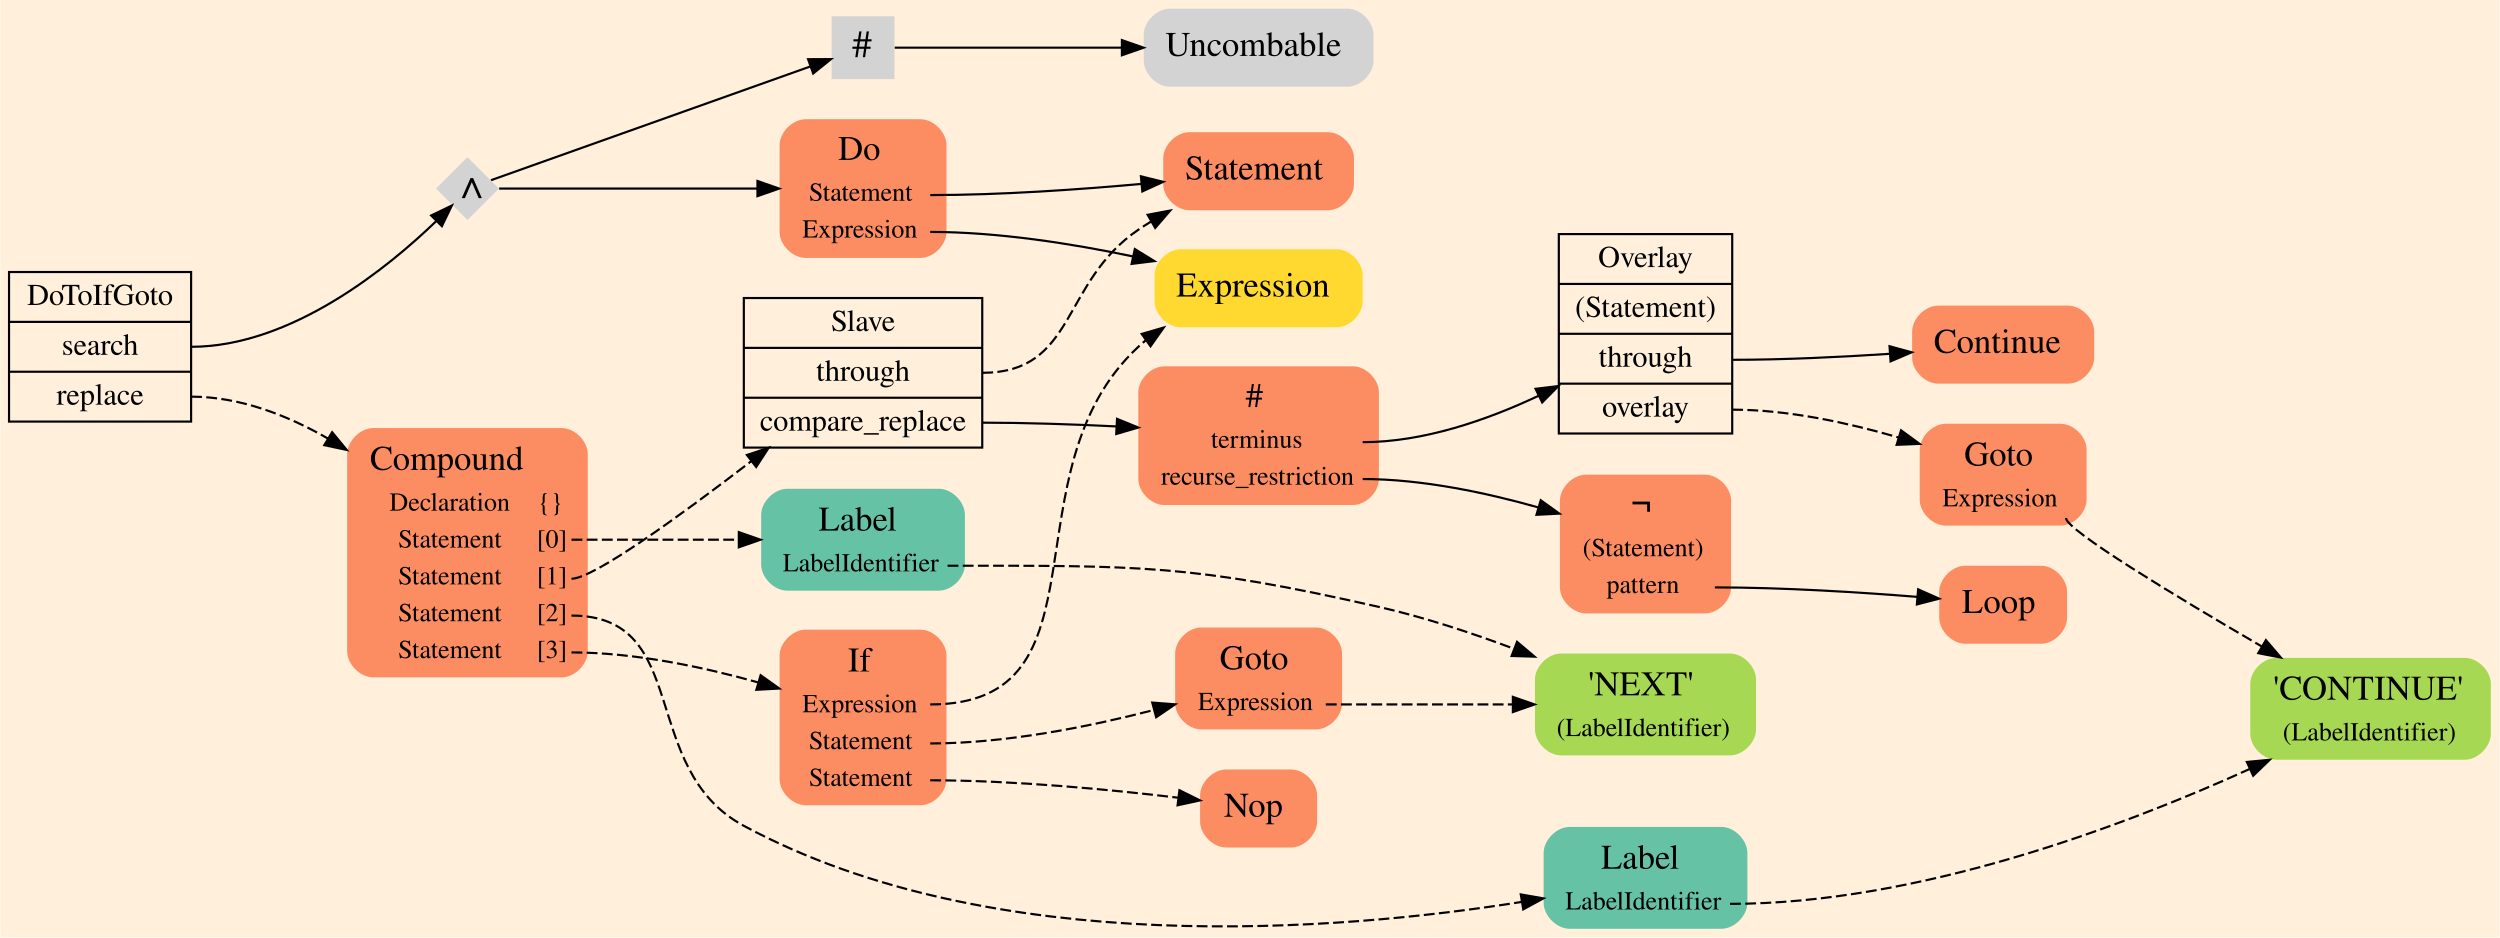
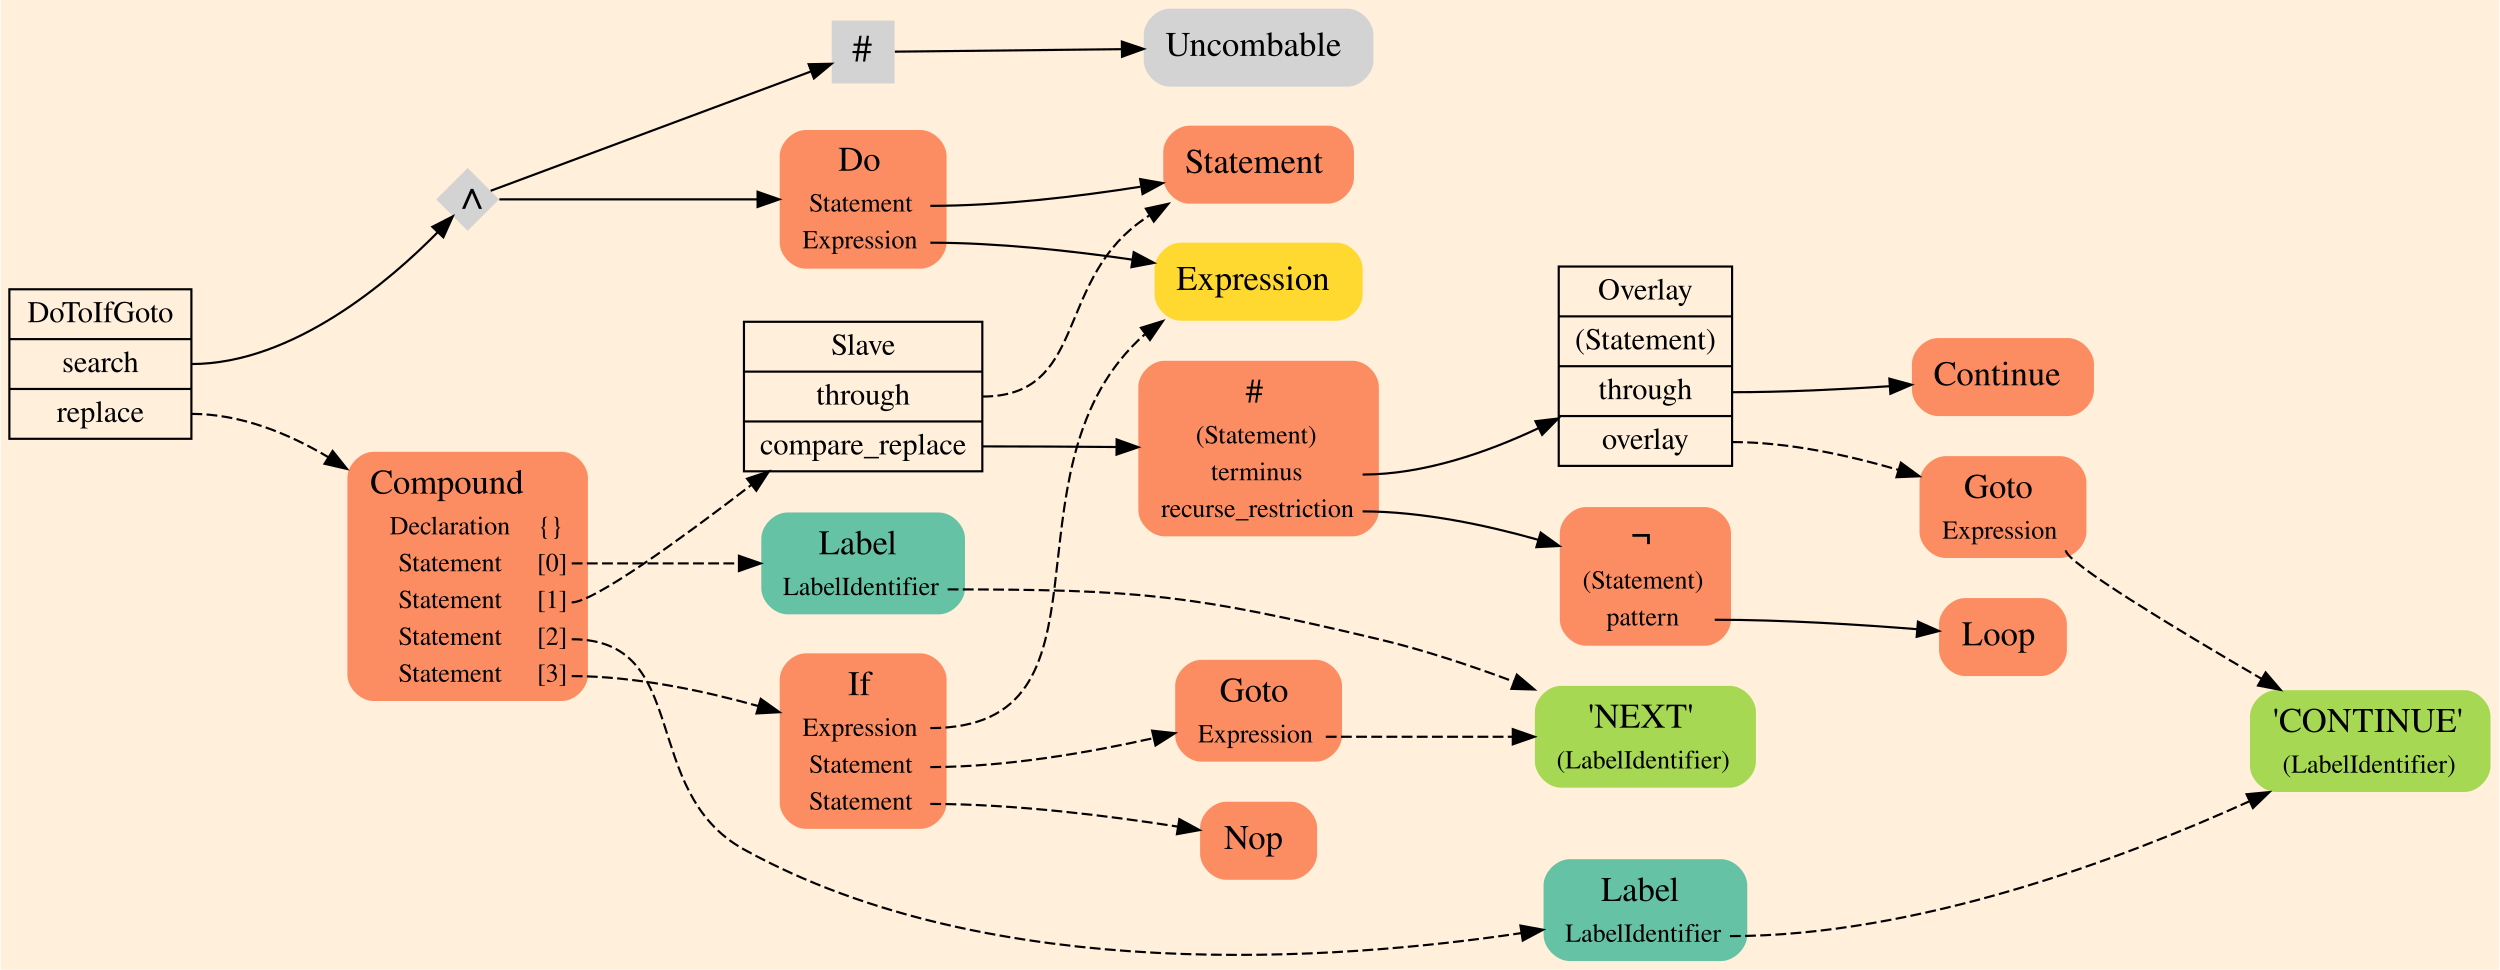
- <svg xmlns="http://www.w3.org/2000/svg" width="1008pt" height="378pt" viewBox="0.00 0.00 1008.00 378.11">
-   <g id="graph0" class="graph" transform="scale(.8742 .8742) rotate(0) translate(4 428.5)">
-     <polygon fill="#ffefdb" stroke="transparent" points="-4,4 -4,-428.5 1149,-428.5 1149,4 -4,4" />
+ <svg xmlns="http://www.w3.org/2000/svg" width="1008pt" height="391pt" viewBox="0.00 0.00 1008.00 391.22">
+   <g id="graph0" class="graph" transform="scale(.8742 .8742) rotate(0) translate(4 443.5)">
+     <polygon fill="#ffefdb" stroke="transparent" points="-4,4 -4,-443.5 1149,-443.5 1149,4 -4,4" />
    <g id="node1" class="node">
-       <polygon fill="#ffefdb" stroke="#000000" points="0,-234 0,-303 84,-303 84,-234 0,-234" />
-       <text text-anchor="middle" x="42" y="-287.8" font-family="Times,serif" font-size="14.00" fill="#000000">DoToIfGoto</text>
-       <polyline fill="none" stroke="#000000" points="0,-280 84,-280 " />
-       <text text-anchor="middle" x="42" y="-264.8" font-family="Times,serif" font-size="14.00" fill="#000000">search</text>
-       <polyline fill="none" stroke="#000000" points="0,-257 84,-257 " />
-       <text text-anchor="middle" x="42" y="-241.8" font-family="Times,serif" font-size="14.00" fill="#000000">replace</text>
+       <polygon fill="#ffefdb" stroke="#000000" points="0,-241 0,-310 84,-310 84,-241 0,-241" />
+       <text text-anchor="middle" x="42" y="-294.8" font-family="Times,serif" font-size="14.00" fill="#000000">DoToIfGoto</text>
+       <polyline fill="none" stroke="#000000" points="0,-287 84,-287 " />
+       <text text-anchor="middle" x="42" y="-271.8" font-family="Times,serif" font-size="14.00" fill="#000000">search</text>
+       <polyline fill="none" stroke="#000000" points="0,-264 84,-264 " />
+       <text text-anchor="middle" x="42" y="-248.8" font-family="Times,serif" font-size="14.00" fill="#000000">replace</text>
    </g>
    <g id="node2" class="node">
-       <polygon fill="#d3d3d3" stroke="#000000" stroke-width="0" points="211.5,-356 197,-341.5 211.5,-327 226,-341.5 211.5,-356" />
-       <text text-anchor="start" x="204.5" y="-337.1" font-family="Times,serif" font-size="18.00" fill="#000000">∧</text>
+       <polygon fill="#d3d3d3" stroke="#000000" stroke-width="0" points="211.5,-366 197,-351.5 211.5,-337 226,-351.5 211.5,-366" />
+       <text text-anchor="start" x="204.5" y="-347.1" font-family="Times,serif" font-size="18.00" fill="#000000">∧</text>
    </g>
    <g id="edge1" class="edge">
-       <path fill="none" stroke="#000000" d="M84,-268.5C130.343,-268.5 175.126,-305.27 197.221,-326.617" />
-       <polygon fill="#000000" stroke="#000000" points="194.749,-329.094 204.296,-333.688 199.697,-324.143 194.749,-329.094" />
+       <path fill="none" stroke="#000000" d="M84,-275.5C131.05,-275.5 175.841,-314.157 197.663,-336.331" />
+       <polygon fill="#000000" stroke="#000000" points="195.198,-338.818 204.625,-343.653 200.271,-333.994 195.198,-338.818" />
    </g>
    <g id="node8" class="node">
-       <path fill="#fc8d62" stroke="transparent" d="M255,-231C255,-231 168,-231 168,-231 162,-231 156,-225 156,-219 156,-219 156,-128 156,-128 156,-122 162,-116 168,-116 168,-116 255,-116 255,-116 261,-116 267,-122 267,-128 267,-128 267,-219 267,-219 267,-225 261,-231 255,-231" />
-       <text text-anchor="start" x="166.5" y="-211.7" font-family="Times,serif" font-size="16.00" fill="#000000">Compound</text>
-       <text text-anchor="start" x="175.5" y="-192.9" font-family="Times,serif" font-size="12.00" fill="#000000">Declaration</text>
-       <text text-anchor="start" x="244" y="-192.9" font-family="Times,serif" font-size="12.00" fill="#000000">{}</text>
-       <text text-anchor="start" x="179.5" y="-175.9" font-family="Times,serif" font-size="12.00" fill="#000000">Statement</text>
-       <text text-anchor="start" x="243.5" y="-175.9" font-family="Times,serif" font-size="12.00" fill="#000000">[0]</text>
-       <text text-anchor="start" x="179.5" y="-158.9" font-family="Times,serif" font-size="12.00" fill="#000000">Statement</text>
-       <text text-anchor="start" x="243.5" y="-158.9" font-family="Times,serif" font-size="12.00" fill="#000000">[1]</text>
-       <text text-anchor="start" x="179.5" y="-141.9" font-family="Times,serif" font-size="12.00" fill="#000000">Statement</text>
-       <text text-anchor="start" x="243.5" y="-141.9" font-family="Times,serif" font-size="12.00" fill="#000000">[2]</text>
-       <text text-anchor="start" x="179.5" y="-124.9" font-family="Times,serif" font-size="12.00" fill="#000000">Statement</text>
-       <text text-anchor="start" x="243.5" y="-124.9" font-family="Times,serif" font-size="12.00" fill="#000000">[3]</text>
+       <path fill="#fc8d62" stroke="transparent" d="M255,-235C255,-235 168,-235 168,-235 162,-235 156,-229 156,-223 156,-223 156,-132 156,-132 156,-126 162,-120 168,-120 168,-120 255,-120 255,-120 261,-120 267,-126 267,-132 267,-132 267,-223 267,-223 267,-229 261,-235 255,-235" />
+       <text text-anchor="start" x="166.5" y="-215.7" font-family="Times,serif" font-size="16.00" fill="#000000">Compound</text>
+       <text text-anchor="start" x="175.5" y="-196.9" font-family="Times,serif" font-size="12.00" fill="#000000">Declaration</text>
+       <text text-anchor="start" x="244" y="-196.9" font-family="Times,serif" font-size="12.00" fill="#000000">{}</text>
+       <text text-anchor="start" x="179.5" y="-179.9" font-family="Times,serif" font-size="12.00" fill="#000000">Statement</text>
+       <text text-anchor="start" x="243.5" y="-179.9" font-family="Times,serif" font-size="12.00" fill="#000000">[0]</text>
+       <text text-anchor="start" x="179.5" y="-162.9" font-family="Times,serif" font-size="12.00" fill="#000000">Statement</text>
+       <text text-anchor="start" x="243.5" y="-162.9" font-family="Times,serif" font-size="12.00" fill="#000000">[1]</text>
+       <text text-anchor="start" x="179.5" y="-145.9" font-family="Times,serif" font-size="12.00" fill="#000000">Statement</text>
+       <text text-anchor="start" x="243.5" y="-145.9" font-family="Times,serif" font-size="12.00" fill="#000000">[2]</text>
+       <text text-anchor="start" x="179.5" y="-128.9" font-family="Times,serif" font-size="12.00" fill="#000000">Statement</text>
+       <text text-anchor="start" x="243.5" y="-128.9" font-family="Times,serif" font-size="12.00" fill="#000000">[3]</text>
    </g>
    <g id="edge2" class="edge">
-       <path fill="none" stroke="#000000" stroke-dasharray="5,2" d="M84,-245.5C106.155,-245.5 128.002,-237.155 147.184,-226.148" />
-       <polygon fill="#000000" stroke="#000000" points="149.064,-229.101 155.8,-220.923 145.435,-223.115 149.064,-229.101" />
+       <path fill="none" stroke="#000000" stroke-dasharray="5,2" d="M84,-252.5C106.27,-252.5 128.083,-243.894 147.193,-232.512" />
+       <polygon fill="#000000" stroke="#000000" points="149.178,-235.399 155.775,-227.108 145.448,-229.475 149.178,-235.399" />
    </g>
    <g id="node3" class="node">
-       <path fill="#fc8d62" stroke="transparent" d="M420.5,-373.5C420.5,-373.5 367.5,-373.5 367.5,-373.5 361.5,-373.5 355.5,-367.5 355.5,-361.5 355.5,-361.5 355.5,-321.5 355.5,-321.5 355.5,-315.5 361.5,-309.5 367.5,-309.5 367.5,-309.5 420.5,-309.5 420.5,-309.5 426.5,-309.5 432.5,-315.5 432.5,-321.5 432.5,-321.5 432.5,-361.5 432.5,-361.5 432.5,-367.5 426.5,-373.5 420.5,-373.5" />
-       <text text-anchor="start" x="382.5" y="-354.7" font-family="Times,serif" font-size="16.00" fill="#000000">Do</text>
-       <text text-anchor="start" x="369" y="-335.9" font-family="Times,serif" font-size="12.00" fill="#000000">Statement</text>
-       <text text-anchor="start" x="366" y="-318.9" font-family="Times,serif" font-size="12.00" fill="#000000">Expression</text>
+       <path fill="#fc8d62" stroke="transparent" d="M420.5,-383.5C420.5,-383.5 367.5,-383.5 367.5,-383.5 361.5,-383.5 355.5,-377.5 355.5,-371.5 355.5,-371.5 355.5,-331.5 355.5,-331.5 355.5,-325.5 361.5,-319.5 367.5,-319.5 367.5,-319.5 420.5,-319.5 420.5,-319.5 426.5,-319.5 432.5,-325.5 432.5,-331.5 432.5,-331.5 432.5,-371.5 432.5,-371.5 432.5,-377.5 426.5,-383.5 420.5,-383.5" />
+       <text text-anchor="start" x="382.5" y="-364.7" font-family="Times,serif" font-size="16.00" fill="#000000">Do</text>
+       <text text-anchor="start" x="369" y="-345.9" font-family="Times,serif" font-size="12.00" fill="#000000">Statement</text>
+       <text text-anchor="start" x="366" y="-328.9" font-family="Times,serif" font-size="12.00" fill="#000000">Expression</text>
    </g>
    <g id="edge3" class="edge">
-       <path fill="none" stroke="#000000" d="M226.126,-341.5C251.648,-341.5 305.392,-341.5 345.23,-341.5" />
-       <polygon fill="#000000" stroke="#000000" points="345.289,-345 355.289,-341.5 345.289,-338 345.289,-345" />
+       <path fill="none" stroke="#000000" d="M226.126,-351.5C251.648,-351.5 305.392,-351.5 345.23,-351.5" />
+       <polygon fill="#000000" stroke="#000000" points="345.289,-355 355.289,-351.5 345.289,-348 345.289,-355" />
    </g>
    <g id="node6" class="node">
-       <polygon fill="#d3d3d3" stroke="#000000" stroke-width="0" points="408.5,-421 379.5,-421 379.5,-392 408.5,-392 408.5,-421" />
-       <text text-anchor="start" x="389" y="-402.1" font-family="Times,serif" font-size="18.00" fill="#000000">#</text>
+       <polygon fill="#d3d3d3" stroke="#000000" stroke-width="0" points="408.5,-434 379.5,-434 379.5,-405 408.5,-405 408.5,-434" />
+       <text text-anchor="start" x="389" y="-415.1" font-family="Times,serif" font-size="18.00" fill="#000000">#</text>
    </g>
    <g id="edge4" class="edge">
-       <path fill="none" stroke="#000000" d="M222.37,-345.371C251.1,-355.604 329.591,-383.56 369.702,-397.846" />
-       <polygon fill="#000000" stroke="#000000" points="368.652,-401.187 379.246,-401.245 371,-394.593 368.652,-401.187" />
+       <path fill="none" stroke="#000000" d="M222.101,-355.45C250.654,-366.089 329.72,-395.549 369.897,-410.519" />
+       <polygon fill="#000000" stroke="#000000" points="368.853,-413.865 379.446,-414.077 371.297,-407.306 368.853,-413.865" />
    </g>
    <g id="node4" class="node">
-       <path fill="#fc8d62" stroke="transparent" d="M608.5,-367.5C608.5,-367.5 544.5,-367.5 544.5,-367.5 538.5,-367.5 532.5,-361.5 532.5,-355.5 532.5,-355.5 532.5,-343.5 532.5,-343.5 532.5,-337.5 538.5,-331.5 544.5,-331.5 544.5,-331.5 608.5,-331.5 608.5,-331.5 614.5,-331.5 620.5,-337.5 620.5,-343.5 620.5,-343.5 620.5,-355.5 620.5,-355.5 620.5,-361.5 614.5,-367.5 608.5,-367.5" />
-       <text text-anchor="start" x="542.5" y="-345.7" font-family="Times,serif" font-size="16.00" fill="#000000">Statement</text>
+       <path fill="#fc8d62" stroke="transparent" d="M608.5,-385.5C608.5,-385.5 544.5,-385.5 544.5,-385.5 538.5,-385.5 532.5,-379.5 532.5,-373.5 532.5,-373.5 532.5,-361.5 532.5,-361.5 532.5,-355.5 538.5,-349.5 544.5,-349.5 544.5,-349.5 608.5,-349.5 608.5,-349.5 614.5,-349.5 620.5,-355.5 620.5,-361.5 620.5,-361.5 620.5,-373.5 620.5,-373.5 620.5,-379.5 614.5,-385.5 608.5,-385.5" />
+       <text text-anchor="start" x="542.5" y="-363.7" font-family="Times,serif" font-size="16.00" fill="#000000">Statement</text>
    </g>
    <g id="edge5" class="edge">
-       <path fill="none" stroke="#000000" d="M425,-338.5C457.295,-338.5 493.36,-341.017 522.199,-343.643" />
-       <polygon fill="#000000" stroke="#000000" points="522.192,-347.158 532.476,-344.611 522.848,-340.189 522.192,-347.158" />
+       <path fill="none" stroke="#000000" d="M425,-348.5C457.344,-348.5 493.272,-352.816 522.021,-357.334" />
+       <polygon fill="#000000" stroke="#000000" points="521.836,-360.85 532.268,-359 522.959,-353.941 521.836,-360.85" />
    </g>
    <g id="node5" class="node">
-       <path fill="#ffd92f" stroke="transparent" d="M612.5,-313.5C612.5,-313.5 540.5,-313.5 540.5,-313.5 534.5,-313.5 528.5,-307.5 528.5,-301.5 528.5,-301.5 528.5,-289.5 528.5,-289.5 528.5,-283.5 534.5,-277.5 540.5,-277.5 540.5,-277.5 612.5,-277.5 612.5,-277.5 618.5,-277.5 624.5,-283.5 624.5,-289.5 624.5,-289.5 624.5,-301.5 624.5,-301.5 624.5,-307.5 618.5,-313.5 612.5,-313.5" />
-       <text text-anchor="start" x="538.5" y="-291.7" font-family="Times,serif" font-size="16.00" fill="#000000">Expression</text>
+       <path fill="#ffd92f" stroke="transparent" d="M612.5,-331.5C612.5,-331.5 540.5,-331.5 540.5,-331.5 534.5,-331.5 528.5,-325.5 528.5,-319.5 528.5,-319.5 528.5,-307.5 528.5,-307.5 528.5,-301.5 534.5,-295.5 540.5,-295.5 540.5,-295.5 612.5,-295.5 612.5,-295.5 618.5,-295.5 624.5,-301.5 624.5,-307.5 624.5,-307.5 624.5,-319.5 624.5,-319.5 624.5,-325.5 618.5,-331.5 612.5,-331.5" />
+       <text text-anchor="start" x="538.5" y="-309.7" font-family="Times,serif" font-size="16.00" fill="#000000">Expression</text>
    </g>
    <g id="edge6" class="edge">
-       <path fill="none" stroke="#000000" d="M425,-321.5C456.136,-321.5 490.359,-316.1 518.388,-310.221" />
-       <polygon fill="#000000" stroke="#000000" points="519.388,-313.586 528.418,-308.043 517.903,-306.745 519.388,-313.586" />
+       <path fill="none" stroke="#000000" d="M425,-331.5C455.903,-331.5 490.106,-327.761 518.182,-323.692" />
+       <polygon fill="#000000" stroke="#000000" points="518.861,-327.129 528.231,-322.184 517.822,-320.207 518.861,-327.129" />
    </g>
    <g id="node7" class="node">
-       <path fill="#d3d3d3" stroke="transparent" d="M617.5,-424.5C617.5,-424.5 535.5,-424.5 535.5,-424.5 529.5,-424.5 523.5,-418.5 523.5,-412.5 523.5,-412.5 523.5,-400.5 523.5,-400.5 523.5,-394.5 529.5,-388.5 535.5,-388.5 535.5,-388.5 617.5,-388.5 617.5,-388.5 623.5,-388.5 629.5,-394.5 629.5,-400.5 629.5,-400.5 629.5,-412.5 629.5,-412.5 629.5,-418.5 623.5,-424.5 617.5,-424.5" />
-       <text text-anchor="start" x="533.5" y="-402.7" font-family="Times,serif" font-size="16.00" fill="#000000">Uncombable</text>
+       <path fill="#d3d3d3" stroke="transparent" d="M617.5,-439.5C617.5,-439.5 535.5,-439.5 535.5,-439.5 529.5,-439.5 523.5,-433.5 523.5,-427.5 523.5,-427.5 523.5,-415.5 523.5,-415.5 523.5,-409.5 529.5,-403.5 535.5,-403.5 535.5,-403.5 617.5,-403.5 617.5,-403.5 623.5,-403.5 629.5,-409.5 629.5,-415.5 629.5,-415.5 629.5,-427.5 629.5,-427.5 629.5,-433.5 623.5,-439.5 617.5,-439.5" />
+       <text text-anchor="start" x="533.5" y="-417.7" font-family="Times,serif" font-size="16.00" fill="#000000">Uncombable</text>
    </g>
    <g id="edge7" class="edge">
-       <path fill="none" stroke="#000000" d="M408.626,-406.5C431.125,-406.5 475.555,-406.5 513.057,-406.5" />
-       <polygon fill="#000000" stroke="#000000" points="513.427,-410 523.427,-406.5 513.427,-403 513.427,-410" />
+       <path fill="none" stroke="#000000" d="M408.626,-419.66C431.125,-419.907 475.555,-420.394 513.057,-420.805" />
+       <polygon fill="#000000" stroke="#000000" points="513.389,-424.308 523.427,-420.918 513.466,-417.309 513.389,-424.308" />
    </g>
    <g id="node9" class="node">
-       <path fill="#66c2a5" stroke="transparent" d="M429,-203C429,-203 359,-203 359,-203 353,-203 347,-197 347,-191 347,-191 347,-168 347,-168 347,-162 353,-156 359,-156 359,-156 429,-156 429,-156 435,-156 441,-162 441,-168 441,-168 441,-191 441,-191 441,-197 435,-203 429,-203" />
-       <text text-anchor="start" x="373.5" y="-183.7" font-family="Times,serif" font-size="16.00" fill="#000000">Label</text>
-       <text text-anchor="start" x="357" y="-164.9" font-family="Times,serif" font-size="12.00" fill="#000000">LabelIdentifier</text>
+       <path fill="#66c2a5" stroke="transparent" d="M429,-207C429,-207 359,-207 359,-207 353,-207 347,-201 347,-195 347,-195 347,-172 347,-172 347,-166 353,-160 359,-160 359,-160 429,-160 429,-160 435,-160 441,-166 441,-172 441,-172 441,-195 441,-195 441,-201 435,-207 429,-207" />
+       <text text-anchor="start" x="373.5" y="-187.7" font-family="Times,serif" font-size="16.00" fill="#000000">Label</text>
+       <text text-anchor="start" x="357" y="-168.9" font-family="Times,serif" font-size="12.00" fill="#000000">LabelIdentifier</text>
    </g>
    <g id="edge8" class="edge">
-       <path fill="none" stroke="#000000" stroke-dasharray="5,2" d="M259.5,-179.5C284.722,-179.5 312.605,-179.5 336.413,-179.5" />
-       <polygon fill="#000000" stroke="#000000" points="336.693,-183 346.693,-179.5 336.693,-176 336.693,-183" />
+       <path fill="none" stroke="#000000" stroke-dasharray="5,2" d="M259.5,-183.5C284.722,-183.5 312.605,-183.5 336.413,-183.5" />
+       <polygon fill="#000000" stroke="#000000" points="336.693,-187 346.693,-183.5 336.693,-180 336.693,-187" />
    </g>
    <g id="node11" class="node">
-       <polygon fill="#ffefdb" stroke="#000000" points="339,-222 339,-291 449,-291 449,-222 339,-222" />
-       <text text-anchor="middle" x="394" y="-275.8" font-family="Times,serif" font-size="14.00" fill="#000000">Slave</text>
-       <polyline fill="none" stroke="#000000" points="339,-268 449,-268 " />
-       <text text-anchor="middle" x="394" y="-252.8" font-family="Times,serif" font-size="14.00" fill="#000000">through</text>
-       <polyline fill="none" stroke="#000000" points="339,-245 449,-245 " />
-       <text text-anchor="middle" x="394" y="-229.8" font-family="Times,serif" font-size="14.00" fill="#000000">compare_replace</text>
+       <polygon fill="#ffefdb" stroke="#000000" points="339,-226 339,-295 449,-295 449,-226 339,-226" />
+       <text text-anchor="middle" x="394" y="-279.8" font-family="Times,serif" font-size="14.00" fill="#000000">Slave</text>
+       <polyline fill="none" stroke="#000000" points="339,-272 449,-272 " />
+       <text text-anchor="middle" x="394" y="-256.8" font-family="Times,serif" font-size="14.00" fill="#000000">through</text>
+       <polyline fill="none" stroke="#000000" points="339,-249 449,-249 " />
+       <text text-anchor="middle" x="394" y="-233.8" font-family="Times,serif" font-size="14.00" fill="#000000">compare_replace</text>
    </g>
    <g id="edge9" class="edge">
-       <path fill="none" stroke="#000000" stroke-dasharray="5,2" d="M259.5,-161.5C269.524,-161.5 308.937,-190.016 342.526,-215.801" />
-       <polygon fill="#000000" stroke="#000000" points="340.419,-218.596 350.475,-221.934 344.696,-213.054 340.419,-218.596" />
+       <path fill="none" stroke="#000000" stroke-dasharray="5,2" d="M259.5,-165.5C269.524,-165.5 308.937,-194.016 342.526,-219.801" />
+       <polygon fill="#000000" stroke="#000000" points="340.419,-222.596 350.475,-225.934 344.696,-217.054 340.419,-222.596" />
    </g>
    <g id="node19" class="node">
      <path fill="#66c2a5" stroke="transparent" d="M790,-47C790,-47 720,-47 720,-47 714,-47 708,-41 708,-35 708,-35 708,-12 708,-12 708,-6 714,0 720,0 720,0 790,0 790,0 796,0 802,-6 802,-12 802,-12 802,-35 802,-35 802,-41 796,-47 790,-47" />
      <text text-anchor="start" x="734.5" y="-27.7" font-family="Times,serif" font-size="16.00" fill="#000000">Label</text>
      <text text-anchor="start" x="718" y="-8.9" font-family="Times,serif" font-size="12.00" fill="#000000">LabelIdentifier</text>
    </g>
    <g id="edge10" class="edge">
-       <path fill="none" stroke="#000000" stroke-dasharray="5,2" d="M259.5,-144.5C315.241,-144.5 289.927,-73.936 339,-47.5 454.058,14.481 613.892,.935 698.008,-12.407" />
-       <polygon fill="#000000" stroke="#000000" points="697.448,-15.861 707.883,-14.028 698.582,-8.954 697.448,-15.861" />
+       <path fill="none" stroke="#000000" stroke-dasharray="5,2" d="M259.5,-148.5C315.241,-148.5 290.216,-78.466 339,-51.5 453.448,11.763 613.533,-.318 697.85,-12.909" />
+       <polygon fill="#000000" stroke="#000000" points="697.33,-16.37 707.748,-14.442 698.402,-9.453 697.33,-16.37" />
    </g>
    <g id="node20" class="node">
-       <path fill="#fc8d62" stroke="transparent" d="M420.5,-138C420.5,-138 367.5,-138 367.5,-138 361.5,-138 355.5,-132 355.5,-126 355.5,-126 355.5,-69 355.5,-69 355.5,-63 361.5,-57 367.5,-57 367.5,-57 420.5,-57 420.5,-57 426.5,-57 432.5,-63 432.5,-69 432.5,-69 432.5,-126 432.5,-126 432.5,-132 426.5,-138 420.5,-138" />
-       <text text-anchor="start" x="387" y="-118.7" font-family="Times,serif" font-size="16.00" fill="#000000">If</text>
-       <text text-anchor="start" x="366" y="-99.9" font-family="Times,serif" font-size="12.00" fill="#000000">Expression</text>
-       <text text-anchor="start" x="369" y="-82.9" font-family="Times,serif" font-size="12.00" fill="#000000">Statement</text>
-       <text text-anchor="start" x="369" y="-65.9" font-family="Times,serif" font-size="12.00" fill="#000000">Statement</text>
+       <path fill="#fc8d62" stroke="transparent" d="M420.5,-142C420.5,-142 367.5,-142 367.5,-142 361.5,-142 355.5,-136 355.5,-130 355.5,-130 355.5,-73 355.5,-73 355.5,-67 361.5,-61 367.5,-61 367.5,-61 420.5,-61 420.5,-61 426.5,-61 432.5,-67 432.5,-73 432.5,-73 432.5,-130 432.5,-130 432.5,-136 426.5,-142 420.5,-142" />
+       <text text-anchor="start" x="387" y="-122.7" font-family="Times,serif" font-size="16.00" fill="#000000">If</text>
+       <text text-anchor="start" x="366" y="-103.9" font-family="Times,serif" font-size="12.00" fill="#000000">Expression</text>
+       <text text-anchor="start" x="369" y="-86.9" font-family="Times,serif" font-size="12.00" fill="#000000">Statement</text>
+       <text text-anchor="start" x="369" y="-69.9" font-family="Times,serif" font-size="12.00" fill="#000000">Statement</text>
    </g>
    <g id="edge11" class="edge">
-       <path fill="none" stroke="#000000" stroke-dasharray="5,2" d="M259.5,-127.5C288.541,-127.5 320.282,-120.755 345.632,-113.662" />
-       <polygon fill="#000000" stroke="#000000" points="346.742,-116.984 355.369,-110.833 344.789,-110.262 346.742,-116.984" />
+       <path fill="none" stroke="#000000" stroke-dasharray="5,2" d="M259.5,-131.5C288.541,-131.5 320.282,-124.755 345.632,-117.662" />
+       <polygon fill="#000000" stroke="#000000" points="346.742,-120.984 355.369,-114.833 344.789,-114.262 346.742,-120.984" />
    </g>
    <g id="node10" class="node">
      <path fill="#a6d854" stroke="transparent" d="M794,-127C794,-127 716,-127 716,-127 710,-127 704,-121 704,-115 704,-115 704,-92 704,-92 704,-86 710,-80 716,-80 716,-80 794,-80 794,-80 800,-80 806,-86 806,-92 806,-92 806,-115 806,-115 806,-121 800,-127 794,-127" />
      <text text-anchor="start" x="728.5" y="-107.7" font-family="Times,serif" font-size="16.00" fill="#000000">'NEXT'</text>
      <text text-anchor="start" x="714" y="-88.9" font-family="Times,serif" font-size="12.00" fill="#000000">(LabelIdentifier)</text>
    </g>
    <g id="edge12" class="edge">
-       <path fill="none" stroke="#000000" stroke-dasharray="5,2" d="M433,-167.5C521.847,-167.5 545.352,-168.145 632,-148.5 652.772,-143.79 674.811,-136.502 694.409,-129.153" />
-       <polygon fill="#000000" stroke="#000000" points="695.729,-132.396 703.817,-125.552 693.227,-125.858 695.729,-132.396" />
+       <path fill="none" stroke="#000000" stroke-dasharray="5,2" d="M433,-171.5C522.033,-171.5 545.37,-169.049 632,-148.5 652.725,-143.584 674.751,-136.241 694.351,-128.905" />
+       <polygon fill="#000000" stroke="#000000" points="695.666,-132.149 703.762,-125.315 693.171,-125.609 695.666,-132.149" />
    </g>
    <g id="edge13" class="edge">
-       <path fill="none" stroke="#000000" stroke-dasharray="5,2" d="M449,-256.5C492.41,-256.5 485.108,-298.083 521,-322.5 522.872,-323.773 524.812,-325.02 526.798,-326.236" />
-       <polygon fill="#000000" stroke="#000000" points="525.301,-329.413 535.716,-331.36 528.788,-323.344 525.301,-329.413" />
+       <path fill="none" stroke="#000000" stroke-dasharray="5,2" d="M449,-260.5C496.835,-260.5 482.786,-311.727 521,-340.5 522.605,-341.709 524.273,-342.885 525.985,-344.027" />
+       <polygon fill="#000000" stroke="#000000" points="524.483,-347.211 534.839,-349.448 528.138,-341.241 524.483,-347.211" />
    </g>
    <g id="node12" class="node">
-       <path fill="#fc8d62" stroke="transparent" d="M620,-259.5C620,-259.5 533,-259.5 533,-259.5 527,-259.5 521,-253.5 521,-247.5 521,-247.5 521,-207.5 521,-207.5 521,-201.5 527,-195.5 533,-195.5 533,-195.5 620,-195.5 620,-195.5 626,-195.5 632,-201.5 632,-207.5 632,-207.5 632,-247.5 632,-247.5 632,-253.5 626,-259.5 620,-259.5" />
-       <text text-anchor="start" x="570.5" y="-240.7" font-family="Times,serif" font-size="16.00" fill="#000000">#</text>
+       <path fill="#fc8d62" stroke="transparent" d="M620,-277C620,-277 533,-277 533,-277 527,-277 521,-271 521,-265 521,-265 521,-208 521,-208 521,-202 527,-196 533,-196 533,-196 620,-196 620,-196 626,-196 632,-202 632,-208 632,-208 632,-265 632,-265 632,-271 626,-277 620,-277" />
+       <text text-anchor="start" x="570.5" y="-257.7" font-family="Times,serif" font-size="16.00" fill="#000000">#</text>
+       <text text-anchor="start" x="547.5" y="-238.9" font-family="Times,serif" font-size="12.00" fill="#000000">(Statement)</text>
      <text text-anchor="start" x="554.5" y="-221.9" font-family="Times,serif" font-size="12.00" fill="#000000">terminus</text>
      <text text-anchor="start" x="531.5" y="-204.9" font-family="Times,serif" font-size="12.00" fill="#000000">recurse_restriction</text>
    </g>
    <g id="edge14" class="edge">
-       <path fill="none" stroke="#000000" d="M449,-233.5C469.097,-233.5 490.957,-232.747 510.807,-231.774" />
-       <polygon fill="#000000" stroke="#000000" points="511.179,-235.26 520.985,-231.249 510.818,-228.269 511.179,-235.26" />
+       <path fill="none" stroke="#000000" d="M449,-237.5C469.075,-237.5 490.929,-237.375 510.78,-237.212" />
+       <polygon fill="#000000" stroke="#000000" points="510.989,-240.711 520.959,-237.125 510.929,-233.711 510.989,-240.711" />
    </g>
    <g id="node13" class="node">
      <polygon fill="#ffefdb" stroke="#000000" points="715,-228.5 715,-320.5 795,-320.5 795,-228.5 715,-228.5" />
      <text text-anchor="middle" x="755" y="-305.3" font-family="Times,serif" font-size="14.00" fill="#000000">Overlay</text>
      <polyline fill="none" stroke="#000000" points="715,-297.5 795,-297.5 " />
      <text text-anchor="middle" x="755" y="-282.3" font-family="Times,serif" font-size="14.00" fill="#000000">(Statement)</text>
      <polyline fill="none" stroke="#000000" points="715,-274.5 795,-274.5 " />
      <text text-anchor="middle" x="755" y="-259.3" font-family="Times,serif" font-size="14.00" fill="#000000">through</text>
      <polyline fill="none" stroke="#000000" points="715,-251.5 795,-251.5 " />
      <text text-anchor="middle" x="755" y="-236.3" font-family="Times,serif" font-size="14.00" fill="#000000">overlay</text>
    </g>
    <g id="edge15" class="edge">
      <path fill="none" stroke="#000000" d="M624.5,-224.5C652.559,-224.5 681.899,-234.704 705.636,-245.893" />
      <polygon fill="#000000" stroke="#000000" points="704.258,-249.115 714.777,-250.379 707.342,-242.831 704.258,-249.115" />
    </g>
    <g id="node17" class="node">
      <path fill="#fc8d62" stroke="transparent" d="M782.5,-209.5C782.5,-209.5 727.5,-209.5 727.5,-209.5 721.5,-209.5 715.5,-203.5 715.5,-197.5 715.5,-197.5 715.5,-157.5 715.5,-157.5 715.5,-151.5 721.5,-145.5 727.5,-145.5 727.5,-145.5 782.5,-145.5 782.5,-145.5 788.5,-145.5 794.5,-151.5 794.5,-157.5 794.5,-157.5 794.5,-197.5 794.5,-197.5 794.5,-203.5 788.5,-209.5 782.5,-209.5" />
      <text text-anchor="start" x="748.5" y="-190.7" font-family="Times,serif" font-size="16.00" fill="#000000">¬</text>
      <text text-anchor="start" x="726" y="-171.9" font-family="Times,serif" font-size="12.00" fill="#000000">(Statement)</text>
      <text text-anchor="start" x="737" y="-154.9" font-family="Times,serif" font-size="12.00" fill="#000000">pattern</text>
    </g>
    <g id="edge16" class="edge">
      <path fill="none" stroke="#000000" d="M624.5,-207.5C651.777,-207.5 681.464,-201.198 705.622,-194.37" />
      <polygon fill="#000000" stroke="#000000" points="706.665,-197.712 715.272,-191.534 704.691,-190.996 706.665,-197.712" />
    </g>
    <g id="node14" class="node">
      <path fill="#fc8d62" stroke="transparent" d="M950,-287.5C950,-287.5 890,-287.5 890,-287.5 884,-287.5 878,-281.5 878,-275.5 878,-275.5 878,-263.5 878,-263.5 878,-257.5 884,-251.5 890,-251.5 890,-251.5 950,-251.5 950,-251.5 956,-251.5 962,-257.5 962,-263.5 962,-263.5 962,-275.5 962,-275.5 962,-281.5 956,-287.5 950,-287.5" />
      <text text-anchor="start" x="888" y="-265.7" font-family="Times,serif" font-size="16.00" fill="#000000">Continue</text>
    </g>
    <g id="edge17" class="edge">
      <path fill="none" stroke="#000000" d="M795,-262.5C818.938,-262.5 845.414,-263.796 867.814,-265.272" />
      <polygon fill="#000000" stroke="#000000" points="867.578,-268.764 877.795,-265.959 868.059,-261.78 867.578,-268.764" />
    </g>
    <g id="node15" class="node">
      <path fill="#fc8d62" stroke="transparent" d="M946.5,-233C946.5,-233 893.5,-233 893.5,-233 887.5,-233 881.5,-227 881.5,-221 881.5,-221 881.5,-198 881.5,-198 881.5,-192 887.5,-186 893.5,-186 893.5,-186 946.5,-186 946.5,-186 952.5,-186 958.5,-192 958.5,-198 958.5,-198 958.5,-221 958.5,-221 958.5,-227 952.5,-233 946.5,-233" />
      <text text-anchor="start" x="902" y="-213.7" font-family="Times,serif" font-size="16.00" fill="#000000">Goto</text>
      <text text-anchor="start" x="892" y="-194.9" font-family="Times,serif" font-size="12.00" fill="#000000">Expression</text>
    </g>
    <g id="edge18" class="edge">
      <path fill="none" stroke="#000000" stroke-dasharray="5,2" d="M795,-239.5C820.759,-239.5 848.7,-233.402 871.619,-226.704" />
      <polygon fill="#000000" stroke="#000000" points="872.896,-229.974 881.441,-223.709 870.855,-223.278 872.896,-229.974" />
    </g>
    <g id="node16" class="node">
      <path fill="#a6d854" stroke="transparent" d="M1133,-125C1133,-125 1046,-125 1046,-125 1040,-125 1034,-119 1034,-113 1034,-113 1034,-90 1034,-90 1034,-84 1040,-78 1046,-78 1046,-78 1133,-78 1133,-78 1139,-78 1145,-84 1145,-90 1145,-90 1145,-113 1145,-113 1145,-119 1139,-125 1133,-125" />
      <text text-anchor="start" x="1044.5" y="-105.7" font-family="Times,serif" font-size="16.00" fill="#000000">'CONTINUE'</text>
      <text text-anchor="start" x="1049" y="-86.9" font-family="Times,serif" font-size="12.00" fill="#000000">(LabelIdentifier)</text>
    </g>
    <g id="edge19" class="edge">
      <path fill="none" stroke="#000000" stroke-dasharray="5,2" d="M949,-189.5C949,-184.003 999.047,-153.721 1039.402,-130.197" />
      <polygon fill="#000000" stroke="#000000" points="1041.217,-133.191 1048.105,-125.141 1037.7,-127.138 1041.217,-133.191" />
    </g>
    <g id="node18" class="node">
      <path fill="#fc8d62" stroke="transparent" d="M937.5,-167.5C937.5,-167.5 902.5,-167.5 902.5,-167.5 896.5,-167.5 890.5,-161.5 890.5,-155.5 890.5,-155.5 890.5,-143.5 890.5,-143.5 890.5,-137.5 896.5,-131.5 902.5,-131.5 902.5,-131.5 937.5,-131.5 937.5,-131.5 943.5,-131.5 949.5,-137.5 949.5,-143.5 949.5,-143.5 949.5,-155.5 949.5,-155.5 949.5,-161.5 943.5,-167.5 937.5,-167.5" />
      <text text-anchor="start" x="901" y="-145.7" font-family="Times,serif" font-size="16.00" fill="#000000">Loop</text>
    </g>
    <g id="edge20" class="edge">
      <path fill="none" stroke="#000000" d="M787,-157.5C818.449,-157.5 854.005,-155.244 880.436,-153.128" />
      <polygon fill="#000000" stroke="#000000" points="880.772,-156.612 890.449,-152.298 880.194,-149.636 880.772,-156.612" />
    </g>
    <g id="edge21" class="edge">
      <path fill="none" stroke="#000000" stroke-dasharray="5,2" d="M794,-11.5C880.488,-11.5 975.279,-47.217 1033.588,-73.651" />
      <polygon fill="#000000" stroke="#000000" points="1032.431,-76.971 1042.979,-77.971 1035.357,-70.612 1032.431,-76.971" />
    </g>
    <g id="edge22" class="edge">
-       <path fill="none" stroke="#000000" stroke-dasharray="5,2" d="M425,-103.5C509.842,-103.5 458.825,-210.773 521,-268.5 522.104,-269.525 523.255,-270.519 524.443,-271.483" />
-       <polygon fill="#000000" stroke="#000000" points="522.568,-274.444 532.743,-277.396 526.629,-268.743 522.568,-274.444" />
+       <path fill="none" stroke="#000000" stroke-dasharray="5,2" d="M425,-107.5C515.275,-107.5 455.991,-223.864 521,-286.5 521.955,-287.42 522.947,-288.314 523.971,-289.183" />
+       <polygon fill="#000000" stroke="#000000" points="522.213,-292.235 532.34,-295.349 526.365,-286.599 522.213,-292.235" />
    </g>
    <g id="node21" class="node">
      <path fill="#fc8d62" stroke="transparent" d="M603,-139C603,-139 550,-139 550,-139 544,-139 538,-133 538,-127 538,-127 538,-104 538,-104 538,-98 544,-92 550,-92 550,-92 603,-92 603,-92 609,-92 615,-98 615,-104 615,-104 615,-127 615,-127 615,-133 609,-139 603,-139" />
      <text text-anchor="start" x="558.5" y="-119.7" font-family="Times,serif" font-size="16.00" fill="#000000">Goto</text>
      <text text-anchor="start" x="548.5" y="-100.9" font-family="Times,serif" font-size="12.00" fill="#000000">Expression</text>
    </g>
    <g id="edge23" class="edge">
-       <path fill="none" stroke="#000000" stroke-dasharray="5,2" d="M425,-85.5C459.898,-85.5 498.471,-93.255 527.962,-100.879" />
-       <polygon fill="#000000" stroke="#000000" points="527.429,-104.359 537.994,-103.557 529.235,-97.596 527.429,-104.359" />
+       <path fill="none" stroke="#000000" stroke-dasharray="5,2" d="M425,-89.5C459.734,-89.5 498.31,-96.221 527.843,-102.828" />
+       <polygon fill="#000000" stroke="#000000" points="527.36,-106.309 537.891,-105.149 528.935,-99.488 527.36,-106.309" />
    </g>
    <g id="node22" class="node">
      <path fill="#fc8d62" stroke="transparent" d="M591.5,-73.5C591.5,-73.5 561.5,-73.5 561.5,-73.5 555.5,-73.5 549.5,-67.5 549.5,-61.5 549.5,-61.5 549.5,-49.5 549.5,-49.5 549.5,-43.5 555.5,-37.5 561.5,-37.5 561.5,-37.5 591.5,-37.5 591.5,-37.5 597.5,-37.5 603.5,-43.5 603.5,-49.5 603.5,-49.5 603.5,-61.5 603.5,-61.5 603.5,-67.5 597.5,-73.5 591.5,-73.5" />
      <text text-anchor="start" x="560.5" y="-51.7" font-family="Times,serif" font-size="16.00" fill="#000000">Nop</text>
    </g>
    <g id="edge24" class="edge">
-       <path fill="none" stroke="#000000" stroke-dasharray="5,2" d="M425,-68.5C464.082,-68.5 508.628,-64.152 539.248,-60.486" />
-       <polygon fill="#000000" stroke="#000000" points="539.97,-63.923 549.466,-59.225 539.113,-56.976 539.97,-63.923" />
+       <path fill="none" stroke="#000000" stroke-dasharray="5,2" d="M425,-72.5C464.065,-72.5 508.445,-66.849 539.025,-62.063" />
+       <polygon fill="#000000" stroke="#000000" points="539.919,-65.464 549.234,-60.417 538.805,-58.553 539.919,-65.464" />
    </g>
    <g id="edge25" class="edge">
      <path fill="none" stroke="#000000" stroke-dasharray="5,2" d="M607.5,-103.5C635.758,-103.5 667.062,-103.5 693.535,-103.5" />
      <polygon fill="#000000" stroke="#000000" points="693.803,-107 703.803,-103.5 693.803,-100 693.803,-107" />
    </g>
  </g>
</svg>
